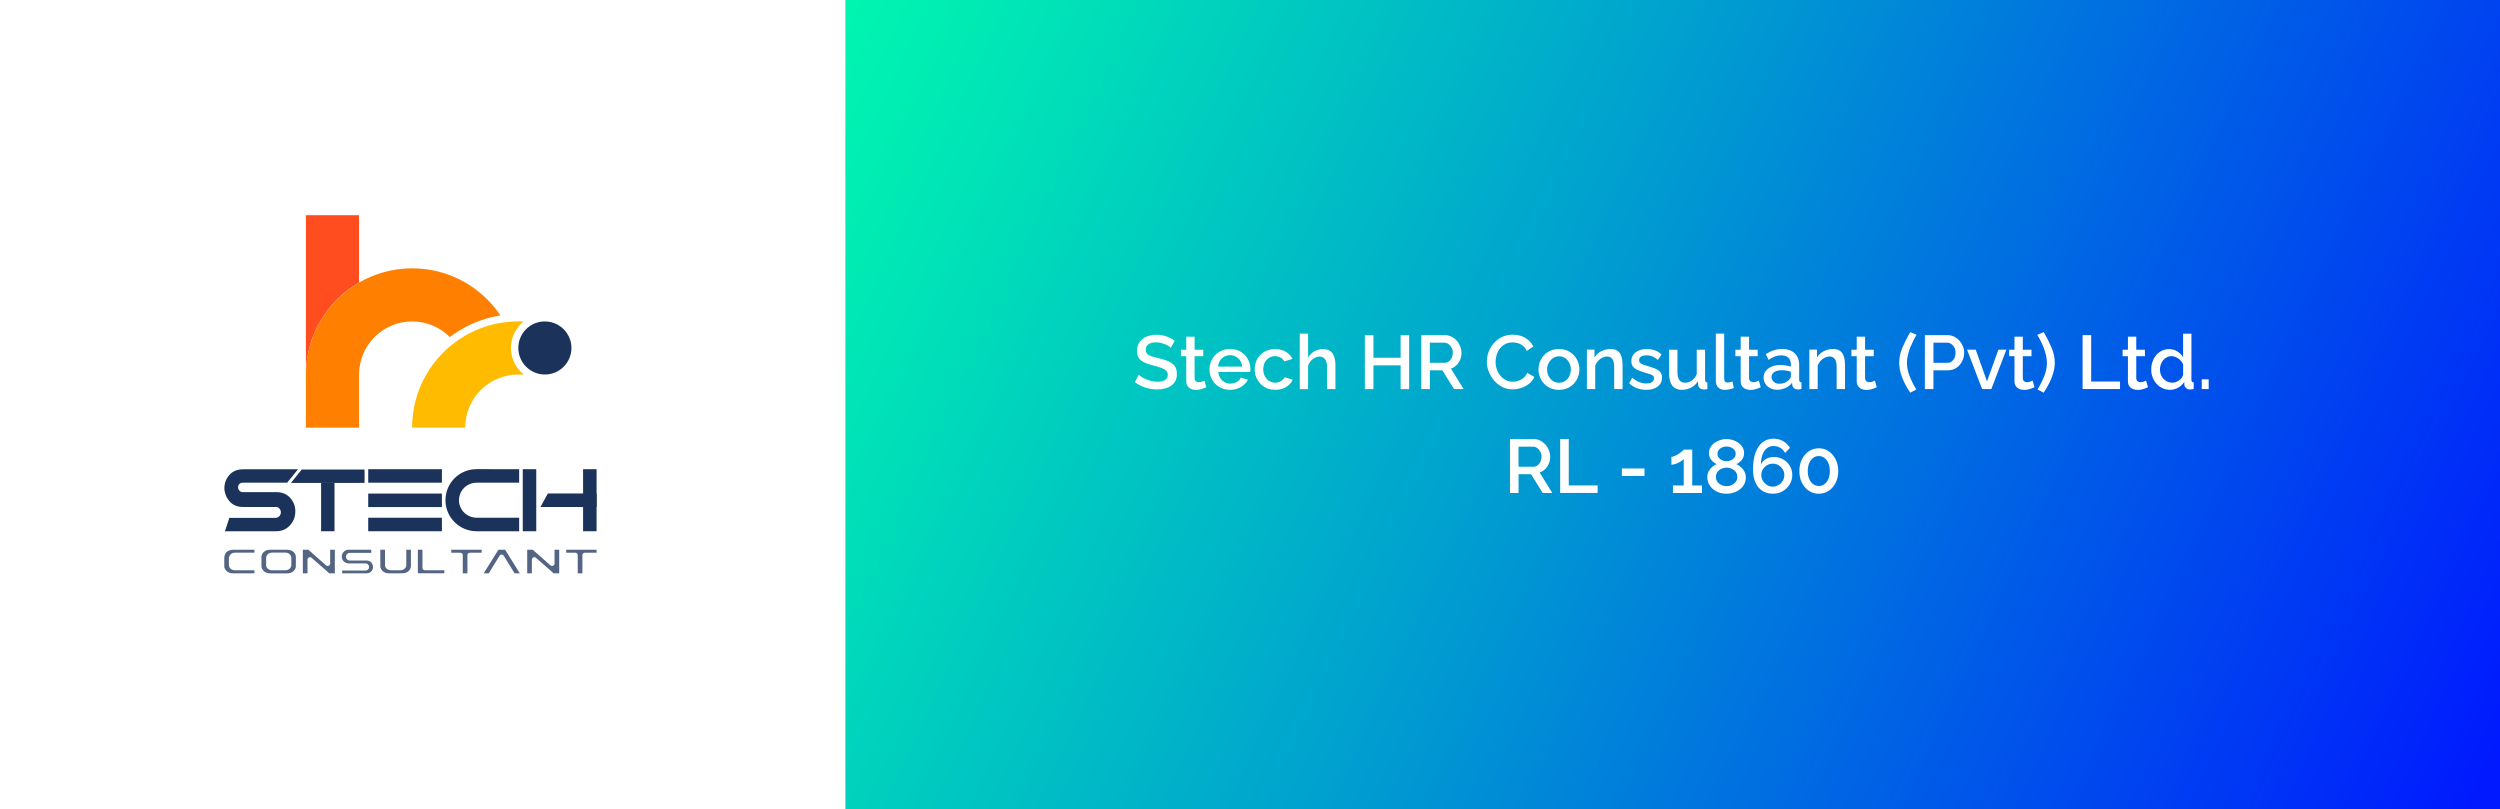
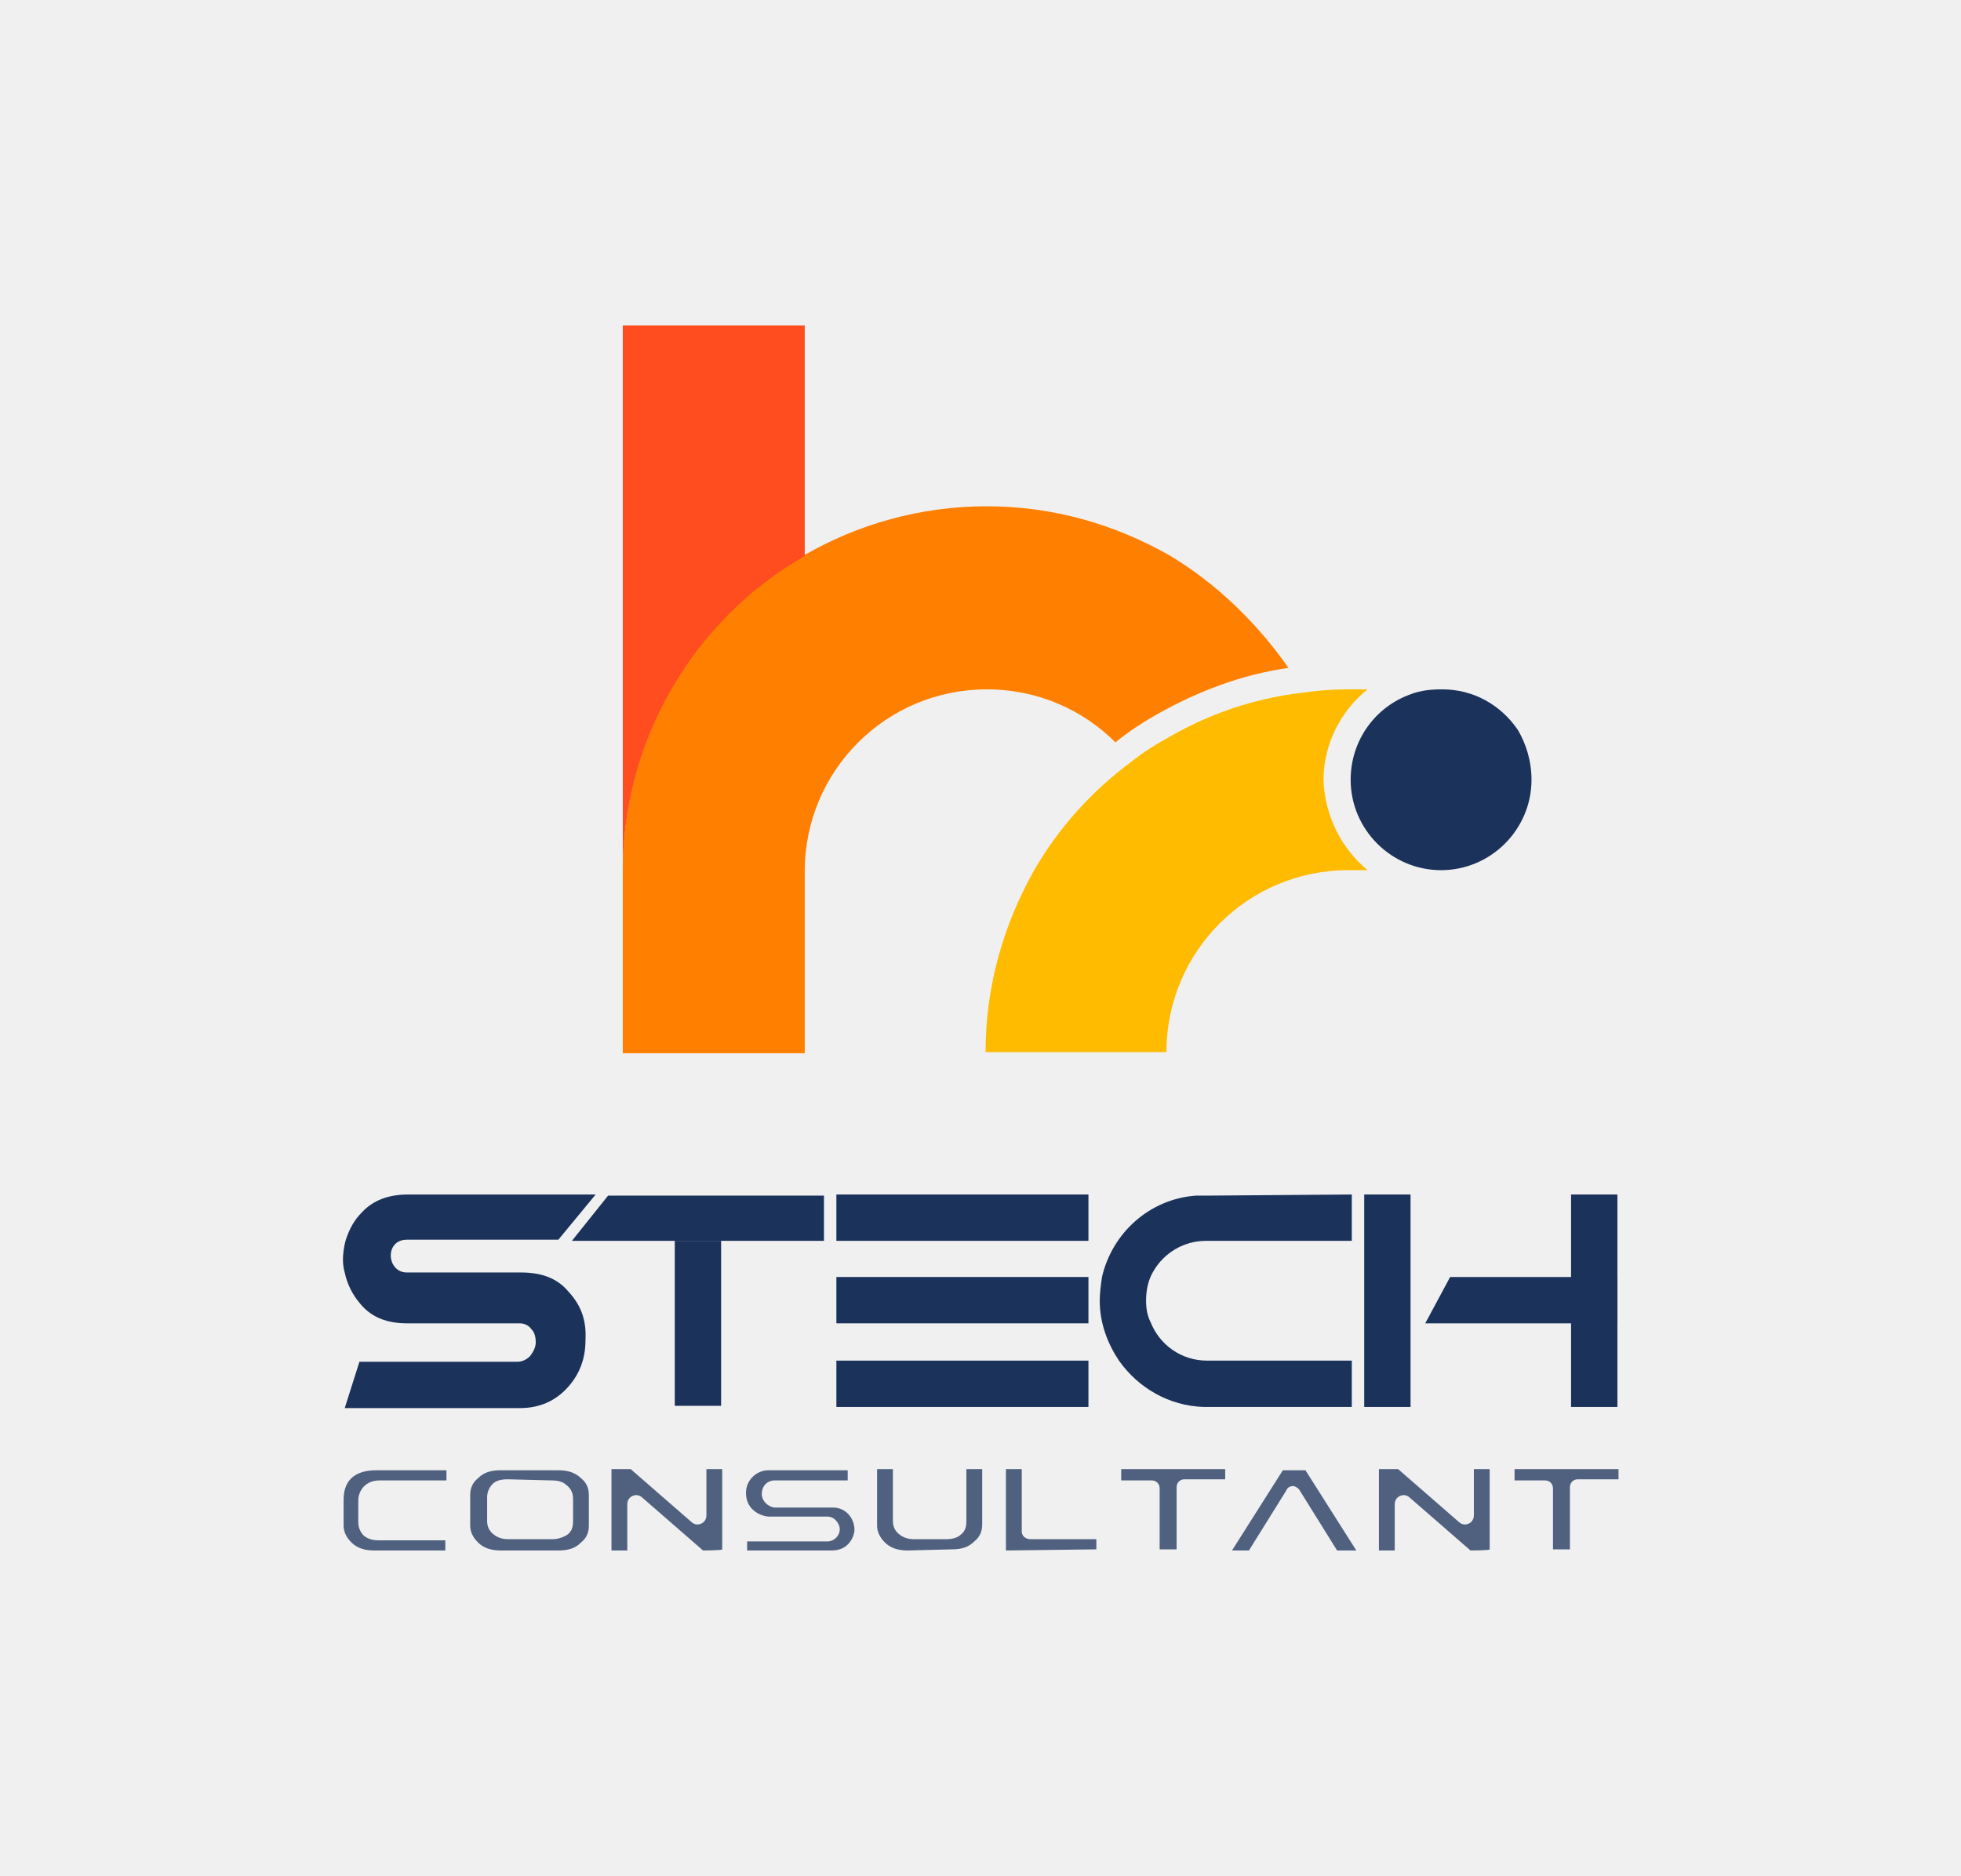
- <svg xmlns="http://www.w3.org/2000/svg" version="1.1" id="Layer_1" x="0px" y="0px" viewBox="0 0 513 166" style="enable-background:new 0 0 513 166;" xml:space="preserve">
+ <svg xmlns="http://www.w3.org/2000/svg" version="1.1" id="Layer_1" x="0px" y="0px" viewBox="0 0 173.5 166" style="enable-background:new 0 0 173.5 166;" xml:space="preserve">
  <style type="text/css">
- 	.st0{fill:#FFFFFF;}
- 	.st1{fill:url(#SVGID_1_);}
- 	.st2{fill:#FF8000;}
- 	.st3{fill:#FF4D1F;}
- 	.st4{fill:#1B325B;}
- 	.st5{fill:#FFBB00;}
- 	.st6{opacity:0.75;}
+ 	.st0{fill:#FF8000;}
+ 	.st1{fill:#FF4D1F;}
+ 	.st2{fill:#1B325B;}
+ 	.st3{fill:#FFBB00;}
+ 	.st4{opacity:0.75;}
</style>
  <g>
-     <rect x="-0.13" y="-0.45" class="st0" width="173.61" height="166.89" />
-     <linearGradient id="SVGID_1_" gradientUnits="userSpaceOnUse" x1="155.579" y1="172.887" x2="510.37" y2="6.786" gradientTransform="matrix(1 0 0 -1 0 168)">
-       <stop offset="0" style="stop-color:#00FFAD" />
-       <stop offset="0.147" style="stop-color:#00E3B7" />
-       <stop offset="0.463" style="stop-color:#009DD0" />
-       <stop offset="0.922" style="stop-color:#002DF8" />
-       <stop offset="1" style="stop-color:#0019FF" />
-     </linearGradient>
-     <rect x="173.48" y="-0.45" class="st1" width="339.65" height="166.89" />
    <g>
-       <g>
-         <path class="st2" d="M102.68,64.73c-2.82,0.44-5.5,1.4-7.97,2.83c-0.8,0.46-1.58,0.98-2.33,1.54c-0.03,0.02-0.06,0.04-0.08,0.07     c-1.97-1.99-4.71-3.21-7.72-3.21c-6.02,0-10.9,4.88-10.9,10.9v10.9h-10.9v-10.9c0-3.97,1.06-7.69,2.92-10.9     c1.91-3.31,4.67-6.07,7.98-7.98c3.21-1.85,6.93-2.92,10.9-2.92s7.69,1.06,10.9,2.92C98.36,59.65,100.83,61.96,102.68,64.73z" />
-         <path class="st3" d="M73.67,44.16v13.81c-3.31,1.91-6.07,4.67-7.98,7.98c-1.85,3.21-2.92,6.93-2.92,10.9V44.16H73.67z" />
-         <path class="st4" d="M117.26,71.4c0,3.01-2.44,5.45-5.45,5.45s-5.45-2.44-5.45-5.45c0-2.38,1.52-4.4,3.65-5.14     c0.56-0.2,1.17-0.3,1.8-0.3c1.88,0,3.55,0.96,4.52,2.41C116.92,69.23,117.26,70.28,117.26,71.4z" />
-         <path class="st5" d="M107.48,76.85h-1.12c-6.02,0-10.9,4.88-10.9,10.9h-10.9c0-3.97,1.06-7.69,2.92-10.9     c1.48-2.55,3.45-4.78,5.8-6.54c0.69-0.52,1.42-1,2.18-1.44c2.44-1.41,5.17-2.36,8.08-2.74c0.92-0.12,1.86-0.18,2.81-0.18h1.12     c-1.63,1.29-2.63,3.29-2.63,5.45C104.85,73.6,105.88,75.58,107.48,76.85z" />
-       </g>
-       <g>
-         <g>
-           <path class="st4" d="M59.53,102.15c-0.7-0.78-1.64-1.16-2.82-1.16h-6.45c-0.01,0-0.03,0-0.05,0h-0.37      c-1.23,0-1.39-1.95,0.01-1.95h9.08l2.22-2.74H49.89c-1.16,0-2.08,0.36-2.76,1.1c-0.46,0.49-0.77,1.03-0.93,1.64      c0,0-0.33,1.09-0.05,1.95c0.14,0.7,0.46,1.34,0.96,1.89c0.7,0.78,1.62,1.16,2.75,1.15h6.77c0.29,0,0.52,0.11,0.71,0.33      c0.19,0.21,0.29,0.47,0.29,0.78c0,0.3-0.11,0.56-0.31,0.78c-0.21,0.22-0.46,0.34-0.76,0.34h-9.5l-0.9,2.75h10.51      c1.15,0,2.09-0.4,2.83-1.21c0.73-0.8,1.1-1.75,1.1-2.86C60.61,103.86,60.25,102.95,59.53,102.15z" />
-           <path class="st4" d="M106.53,96.28v2.77h-8.75c-1.33,0-2.48,0.72-3.11,1.78c-0.31,0.54-0.49,1.16-0.49,1.83      c0,0.46,0.09,0.9,0.25,1.3l0,0c0.53,1.34,1.86,2.28,3.39,2.28h8.71v2.77h-8.75c-0.05,0-0.1,0-0.15,0l0,0      c-2.11-0.05-3.96-1.13-5.09-2.75c-0.71-1.03-1.13-2.27-1.13-3.62l0,0c0-0.49,0.06-0.97,0.16-1.43l0,0      c0.61-2.65,2.87-4.67,5.64-4.91l0,0c0.19-0.02,0.37-0.03,0.56-0.03L106.53,96.28L106.53,96.28z" />
-           <g>
-             <rect x="75.56" y="96.28" class="st4" width="15.12" height="2.77" />
-             <rect x="75.56" y="101.28" class="st4" width="15.12" height="2.77" />
-             <rect x="75.56" y="106.24" class="st4" width="15.12" height="2.77" />
-           </g>
-           <g>
-             <polygon class="st4" points="74.81,96.35 74.81,99.09 73.76,99.09 73.76,99.1 68.62,99.1 65.42,99.1 65.42,99.1 60.81,99.1        59.7,99.1 61.9,96.35 65.54,96.35      " />
-             <rect x="65.89" y="99.1" class="st4" width="2.75" height="9.91" />
-           </g>
-           <g>
-             <g>
-               <rect x="107.27" y="96.28" class="st4" width="2.77" height="12.73" />
-               <rect x="119.65" y="96.28" class="st4" width="2.77" height="12.73" />
-             </g>
-             <polygon class="st4" points="122.42,101.26 122.42,104.03 110.9,104.03 112.42,101.26      " />
-           </g>
-         </g>
-         <g class="st6">
-           <path class="st4" d="M67.57,117.65l-3.63-3.19c-0.09-0.08-0.21-0.13-0.33-0.13c-0.28,0-0.51,0.23-0.51,0.51v2.81h-0.96v-4.84      h1.14l3.63,3.2c0.09,0.08,0.21,0.13,0.33,0.13c0.28,0,0.51-0.23,0.51-0.51v-2.82h0.96v4.84H67.57z" />
-           <path class="st4" d="M113.61,117.65l-3.63-3.19c-0.09-0.08-0.21-0.13-0.33-0.13c-0.28,0-0.51,0.23-0.51,0.51v2.81h-0.96v-4.84      h1.14l3.63,3.2c0.09,0.08,0.21,0.13,0.33,0.13c0.28,0,0.51-0.23,0.51-0.51v-2.82h0.96v4.84H113.61z" />
-           <path class="st4" d="M55.46,117.65c-0.56,0-0.99-0.15-1.33-0.47c-0.32-0.31-0.48-0.65-0.48-1.04v-1.82      c0-0.41,0.16-0.75,0.47-1.05c0.33-0.31,0.76-0.46,1.33-0.46h3.46c0.57,0,1.01,0.15,1.33,0.46c0.32,0.3,0.47,0.64,0.47,1.04v1.85      c0,0.39-0.16,0.73-0.48,1.03c-0.33,0.31-0.76,0.47-1.33,0.47h-3.44V117.65z M55.86,113.4c-0.35,0-0.65,0.1-0.88,0.3      c-0.23,0.2-0.36,0.49-0.37,0.81v1.41c0,0.33,0.13,0.61,0.38,0.81c0.24,0.19,0.53,0.29,0.87,0.29h2.67c0.36,0,0.66-0.11,0.88-0.3      c0.24-0.19,0.37-0.48,0.37-0.82v-1.39c-0.01-0.35-0.14-0.63-0.38-0.83c-0.22-0.19-0.52-0.29-0.88-0.29h-2.66V113.4z" />
-           <path class="st4" d="M94.96,117.65v-3.73c0-0.28-0.23-0.5-0.5-0.5H92.6v-0.61h6.23v0.61h-2.41c-0.28,0-0.5,0.23-0.5,0.5v3.73      H94.96z" />
-           <path class="st4" d="M118.55,117.65v-3.73c0-0.28-0.23-0.5-0.5-0.5h-1.86v-0.61h6.23v0.61h-2.41c-0.28,0-0.5,0.23-0.5,0.5v3.73      H118.55z" />
-           <path class="st4" d="M79.85,117.65c-0.56,0-0.99-0.15-1.33-0.47c-0.32-0.31-0.48-0.65-0.48-1.04v-3.33H79v3.11      c0,0.33,0.13,0.61,0.38,0.81c0.24,0.19,0.53,0.29,0.87,0.29h1.87c0.35,0,0.65-0.1,0.88-0.3c0.24-0.19,0.37-0.48,0.37-0.81v-3.11      h0.95v3.33c0,0.4-0.16,0.74-0.48,1.05c-0.33,0.31-0.76,0.46-1.33,0.46L79.85,117.65L79.85,117.65z" />
-           <path class="st4" d="M70.2,117.65l0.01-0.57h4.8c0.41,0,0.73-0.33,0.73-0.75c0-0.3-0.24-0.72-0.77-0.72h-3.48      c-0.27,0-1.36-0.25-1.36-1.42c0-0.72,0.63-1.38,1.33-1.38h4.72v0.64h-4.42c-0.37,0-0.77,0.3-0.77,0.78      c0,0.43,0.31,0.77,0.74,0.79h3.53c0.72,0,1.29,0.61,1.29,1.39c0,0.25-0.24,1.24-1.33,1.24L70.2,117.65L70.2,117.65z" />
-           <path class="st4" d="M85.74,117.65v-4.84h0.95v3.71c0,0.28,0.23,0.5,0.51,0.5h3.98v0.62h-5.44V117.65z" />
-           <path class="st4" d="M47.83,117.65c-0.56,0-0.99-0.15-1.33-0.47c-0.32-0.31-0.48-0.65-0.48-1.04v-1.57      c0-0.81,0.34-1.77,1.98-1.77h0.73v0.02l0.32-0.01l0.09-0.01h3.07v0.61h-3.97c-1.03,0.01-1.26,0.84-1.27,1.15v1.34      c0,0.33,0.13,0.62,0.37,0.82c0.24,0.19,0.53,0.29,0.87,0.3h4v0.62L47.83,117.65L47.83,117.65z" />
-           <path class="st4" d="M105.59,117.65l-2.22-3.61c-0.09-0.15-0.25-0.24-0.43-0.24s-0.34,0.09-0.43,0.24l-2.22,3.61h-1.04      l3.02-4.84h1.38l3.02,4.84H105.59z" />
-         </g>
-       </g>
+       <path class="st0" d="M114,59.1c-4.2,0.6-8.1,2.1-11.8,4.2c-1.2,0.7-2.3,1.4-3.4,2.3c0,0-0.1,0.1-0.1,0.1    c-2.9-2.9-6.9-4.7-11.4-4.7c-8.9,0-16.1,7.2-16.1,16.1v16.1H55.1V77c0-5.9,1.6-11.3,4.3-16.1c2.8-4.9,6.9-9,11.8-11.8    c4.7-2.7,10.2-4.3,16.1-4.3s11.3,1.6,16.1,4.3C107.6,51.6,111.2,55.1,114,59.1z" />
+       <path class="st1" d="M71.2,28.8v20.4c-4.9,2.8-9,6.9-11.8,11.8c-2.7,4.7-4.3,10.2-4.3,16.1V28.8H71.2z" />
+       <path class="st2" d="M135.5,69c0,4.4-3.6,8-8,8c-4.4,0-8-3.6-8-8c0-3.5,2.2-6.5,5.4-7.6c0.8-0.3,1.7-0.4,2.7-0.4    c2.8,0,5.2,1.4,6.7,3.6C135,65.8,135.5,67.3,135.5,69z" />
+       <path class="st3" d="M121,77h-1.7c-8.9,0-16.1,7.2-16.1,16.1H87.2c0-5.9,1.6-11.3,4.3-16.1c2.2-3.8,5.1-7,8.6-9.6    c1-0.8,2.1-1.5,3.2-2.1c3.6-2.1,7.6-3.5,11.9-4c1.4-0.2,2.7-0.3,4.1-0.3h1.7c-2.4,1.9-3.9,4.9-3.9,8C117.2,72.2,118.7,75.1,121,77    z" />
    </g>
    <g>
      <g>
+         <path class="st2" d="M50.3,114.3c-1-1.2-2.4-1.7-4.2-1.7h-9.5c0,0,0,0-0.1,0H36c-1.8,0-2-2.9,0-2.9h13.4l3.3-4H36.1     c-1.7,0-3.1,0.5-4.1,1.6c-0.7,0.7-1.1,1.5-1.4,2.4c0,0-0.5,1.6-0.1,2.9c0.2,1,0.7,2,1.4,2.8c1,1.2,2.4,1.7,4.1,1.7h10     c0.4,0,0.8,0.2,1,0.5c0.3,0.3,0.4,0.7,0.4,1.2c0,0.4-0.2,0.8-0.5,1.2c-0.3,0.3-0.7,0.5-1.1,0.5h-14l-1.3,4.1h15.5     c1.7,0,3.1-0.6,4.2-1.8c1.1-1.2,1.6-2.6,1.6-4.2C51.9,116.8,51.4,115.5,50.3,114.3z" />
+         <path class="st2" d="M119.6,105.7v4.1h-12.9c-2,0-3.7,1.1-4.6,2.6c-0.5,0.8-0.7,1.7-0.7,2.7c0,0.7,0.1,1.3,0.4,1.9l0,0     c0.8,2,2.7,3.4,5,3.4h12.8v4.1h-12.9c-0.1,0-0.1,0-0.2,0l0,0c-3.1-0.1-5.8-1.7-7.5-4.1c-1-1.5-1.7-3.3-1.7-5.3l0,0     c0-0.7,0.1-1.4,0.2-2.1l0,0c0.9-3.9,4.2-6.9,8.3-7.2l0,0c0.3,0,0.5,0,0.8,0L119.6,105.7L119.6,105.7z" />
        <g>
-           <path class="st0" d="M240.24,71.38c-0.09-0.11-0.24-0.24-0.44-0.37s-0.44-0.25-0.7-0.36s-0.56-0.2-0.87-0.28      c-0.32-0.08-0.64-0.12-0.97-0.12c-0.73,0-1.27,0.13-1.62,0.4s-0.53,0.64-0.53,1.12c0,0.35,0.1,0.63,0.3,0.84s0.5,0.38,0.91,0.5      c0.41,0.13,0.92,0.27,1.52,0.41c0.76,0.18,1.41,0.39,1.96,0.64c0.54,0.25,0.97,0.57,1.26,0.98c0.3,0.4,0.44,0.94,0.44,1.61      c0,0.55-0.11,1.02-0.32,1.43s-0.51,0.73-0.88,0.98s-0.8,0.44-1.29,0.57s-1.01,0.19-1.57,0.19c-0.55,0-1.1-0.06-1.64-0.18      s-1.06-0.29-1.56-0.51c-0.49-0.22-0.95-0.5-1.38-0.82l0.81-1.5c0.12,0.14,0.32,0.28,0.58,0.44s0.56,0.31,0.9,0.46      s0.71,0.27,1.11,0.37s0.81,0.15,1.22,0.15c0.7,0,1.23-0.12,1.6-0.36s0.55-0.59,0.55-1.06c0-0.36-0.12-0.65-0.37-0.88      c-0.24-0.22-0.59-0.41-1.04-0.57s-1-0.31-1.63-0.47c-0.73-0.19-1.33-0.4-1.82-0.64c-0.49-0.24-0.85-0.54-1.09-0.9      c-0.24-0.36-0.36-0.83-0.36-1.41c0-0.72,0.17-1.34,0.52-1.84c0.35-0.5,0.83-0.88,1.44-1.13c0.61-0.25,1.29-0.38,2.04-0.38      c0.5,0,0.97,0.05,1.43,0.16c0.45,0.11,0.87,0.26,1.26,0.44c0.39,0.19,0.74,0.4,1.04,0.64L240.24,71.38z" />
-           <path class="st0" d="M247.53,79.46c-0.13,0.06-0.32,0.14-0.54,0.23c-0.23,0.09-0.48,0.16-0.75,0.23      c-0.27,0.06-0.55,0.09-0.84,0.09c-0.35,0-0.68-0.06-0.98-0.19c-0.3-0.13-0.54-0.33-0.73-0.6s-0.27-0.62-0.27-1.04v-5.09h-1.09      v-1.33h1.09v-2.68h1.71v2.68h1.78v1.33h-1.78v4.52c0.02,0.28,0.11,0.49,0.27,0.62s0.36,0.2,0.6,0.2s0.47-0.04,0.69-0.13      s0.38-0.15,0.46-0.2L247.53,79.46z" />
-           <path class="st0" d="M252.41,79.99c-0.64,0-1.22-0.11-1.73-0.33s-0.95-0.53-1.32-0.91s-0.66-0.83-0.87-1.33      c-0.2-0.5-0.3-1.03-0.3-1.59c0-0.77,0.18-1.47,0.53-2.11s0.85-1.15,1.49-1.53c0.64-0.38,1.37-0.57,2.21-0.57      c0.86,0,1.6,0.19,2.22,0.58s1.1,0.89,1.44,1.52s0.51,1.3,0.51,2.02c0,0.12-0.01,0.24-0.02,0.35c-0.01,0.11-0.02,0.19-0.03,0.25      h-6.55c0.05,0.48,0.19,0.9,0.42,1.25s0.52,0.63,0.89,0.83c0.36,0.2,0.75,0.3,1.15,0.3c0.47,0,0.91-0.11,1.32-0.34      s0.69-0.53,0.83-0.9l1.46,0.42c-0.18,0.39-0.45,0.75-0.81,1.07s-0.79,0.57-1.27,0.75C253.51,79.9,252.98,79.99,252.41,79.99z       M249.96,75.22h4.92c-0.04-0.47-0.17-0.88-0.4-1.22c-0.22-0.35-0.52-0.62-0.88-0.82c-0.36-0.2-0.76-0.3-1.18-0.3      c-0.44,0-0.83,0.1-1.19,0.3c-0.36,0.2-0.65,0.47-0.88,0.82C250.12,74.35,249.99,74.76,249.96,75.22z" />
-           <path class="st0" d="M261.68,79.99c-0.63,0-1.21-0.11-1.72-0.33c-0.51-0.22-0.96-0.53-1.33-0.93s-0.66-0.85-0.87-1.35      c-0.2-0.5-0.3-1.03-0.3-1.59c0-0.76,0.17-1.46,0.51-2.09s0.83-1.14,1.47-1.51c0.64-0.38,1.38-0.56,2.24-0.56      c0.83,0,1.56,0.18,2.17,0.55s1.08,0.86,1.38,1.47l-1.68,0.51c-0.19-0.33-0.45-0.59-0.78-0.79c-0.33-0.19-0.71-0.29-1.12-0.29      c-0.46,0-0.87,0.12-1.24,0.35s-0.66,0.55-0.87,0.95c-0.21,0.41-0.32,0.87-0.32,1.41c0,0.52,0.11,0.99,0.33,1.4      c0.22,0.41,0.51,0.74,0.89,0.98c0.37,0.24,0.78,0.36,1.23,0.36c0.28,0,0.55-0.05,0.81-0.15s0.49-0.24,0.69-0.41      c0.2-0.18,0.34-0.36,0.43-0.56l1.67,0.51c-0.18,0.39-0.44,0.75-0.78,1.06s-0.75,0.56-1.23,0.74      C262.78,79.9,262.25,79.99,261.68,79.99z" />
-           <path class="st0" d="M274.01,79.84h-1.7v-4.51c0-0.73-0.14-1.27-0.41-1.63c-0.28-0.36-0.66-0.54-1.15-0.54      c-0.31,0-0.63,0.08-0.94,0.25c-0.32,0.16-0.6,0.39-0.84,0.67s-0.43,0.61-0.55,0.97v4.8h-1.71V68.46h1.71v4.91      c0.31-0.55,0.74-0.97,1.28-1.28s1.12-0.46,1.75-0.46c0.52,0,0.94,0.09,1.27,0.26c0.33,0.18,0.59,0.42,0.78,0.72      s0.33,0.65,0.41,1.04c0.08,0.39,0.12,0.81,0.12,1.27v4.91H274.01z" />
-           <path class="st0" d="M289.16,68.78v11.07h-1.75v-4.88h-5.58v4.88h-1.76V68.78h1.76v4.63h5.58v-4.63H289.16z" />
-           <path class="st0" d="M291.65,79.84V68.77h4.82c0.5,0,0.96,0.1,1.37,0.31c0.42,0.21,0.78,0.48,1.08,0.83      c0.31,0.34,0.54,0.73,0.72,1.16c0.17,0.43,0.26,0.87,0.26,1.3c0,0.5-0.09,0.97-0.26,1.41c-0.18,0.44-0.43,0.82-0.76,1.15      s-0.71,0.56-1.15,0.7l2.6,4.21h-1.96l-2.4-3.85h-2.56v3.85H291.65z M293.41,74.45h3.04c0.32,0,0.61-0.1,0.86-0.29      s0.45-0.44,0.59-0.76s0.22-0.66,0.22-1.03c0-0.38-0.09-0.73-0.26-1.04s-0.39-0.56-0.65-0.74s-0.55-0.27-0.86-0.27h-2.95v4.13      H293.41z" />
-           <path class="st0" d="M305.1,74.21c0-0.68,0.12-1.34,0.36-1.99c0.24-0.65,0.59-1.24,1.05-1.78c0.46-0.54,1.02-0.96,1.68-1.28      s1.41-0.48,2.25-0.48c1.01,0,1.87,0.23,2.6,0.68c0.72,0.45,1.26,1.03,1.61,1.74l-1.37,0.92c-0.2-0.45-0.46-0.8-0.77-1.06      c-0.32-0.26-0.66-0.44-1.04-0.54c-0.37-0.1-0.74-0.16-1.09-0.16c-0.57,0-1.08,0.12-1.51,0.35c-0.44,0.23-0.8,0.54-1.1,0.93      c-0.3,0.38-0.52,0.82-0.66,1.29c-0.15,0.48-0.22,0.96-0.22,1.43c0,0.54,0.09,1.05,0.26,1.54s0.42,0.92,0.73,1.3      c0.32,0.38,0.69,0.68,1.12,0.9c0.43,0.22,0.91,0.33,1.43,0.33c0.36,0,0.74-0.06,1.12-0.19c0.38-0.12,0.74-0.32,1.07-0.59      s0.58-0.61,0.77-1.03l1.45,0.81c-0.22,0.55-0.57,1.02-1.05,1.4c-0.48,0.38-1.03,0.67-1.63,0.87s-1.2,0.3-1.79,0.3      c-0.76,0-1.46-0.16-2.1-0.49s-1.2-0.76-1.67-1.31c-0.47-0.54-0.84-1.16-1.1-1.84C305.23,75.59,305.1,74.9,305.1,74.21z" />
-           <path class="st0" d="M319.9,79.99c-0.64,0-1.22-0.11-1.73-0.33c-0.51-0.22-0.95-0.53-1.32-0.92c-0.37-0.39-0.65-0.84-0.85-1.34      s-0.3-1.03-0.3-1.58c0-0.58,0.1-1.11,0.3-1.61s0.48-0.94,0.85-1.34c0.37-0.39,0.81-0.7,1.32-0.92s1.09-0.33,1.72-0.33      c0.64,0,1.22,0.11,1.72,0.33c0.5,0.22,0.94,0.53,1.32,0.92c0.37,0.39,0.66,0.84,0.86,1.34s0.3,1.04,0.3,1.61      c0,0.56-0.1,1.08-0.3,1.58s-0.48,0.94-0.85,1.34c-0.37,0.39-0.81,0.7-1.33,0.92C321.11,79.89,320.54,79.99,319.9,79.99z       M317.47,75.82c0,0.52,0.11,0.99,0.33,1.4c0.22,0.41,0.51,0.73,0.87,0.97s0.77,0.35,1.22,0.35c0.47,0,0.88-0.12,1.25-0.35      c0.36-0.24,0.66-0.56,0.87-0.98c0.22-0.42,0.33-0.88,0.33-1.38c0-0.51-0.11-0.98-0.33-1.39c-0.22-0.42-0.51-0.74-0.88-0.98      s-0.78-0.35-1.22-0.35c-0.46,0-0.87,0.12-1.23,0.37c-0.36,0.25-0.65,0.57-0.87,0.98C317.58,74.85,317.47,75.3,317.47,75.82z" />
-           <path class="st0" d="M332.93,79.84h-1.7v-4.51c0-0.76-0.12-1.31-0.37-1.66c-0.25-0.34-0.61-0.52-1.09-0.52      c-0.33,0-0.66,0.08-0.99,0.25s-0.62,0.39-0.87,0.67c-0.25,0.28-0.44,0.6-0.57,0.96v4.8h-1.71v-8.09h1.56v1.62      c0.21-0.36,0.48-0.67,0.81-0.93s0.71-0.46,1.14-0.6c0.43-0.14,0.88-0.22,1.36-0.22c0.49,0,0.89,0.09,1.22,0.26      c0.32,0.18,0.57,0.42,0.75,0.72s0.3,0.65,0.37,1.05c0.07,0.4,0.11,0.82,0.11,1.26v4.94H332.93z" />
-           <path class="st0" d="M337.83,79.99c-0.69,0-1.34-0.11-1.95-0.34c-0.61-0.23-1.14-0.57-1.57-1.01l0.62-1.14      c0.48,0.41,0.95,0.7,1.43,0.9c0.47,0.19,0.94,0.29,1.41,0.29c0.49,0,0.88-0.09,1.18-0.27s0.44-0.44,0.44-0.79      c0-0.26-0.08-0.45-0.24-0.57s-0.39-0.23-0.69-0.32s-0.65-0.2-1.05-0.31c-0.57-0.17-1.06-0.36-1.46-0.55s-0.7-0.42-0.9-0.7      c-0.2-0.28-0.3-0.63-0.3-1.07c0-0.51,0.13-0.96,0.41-1.33c0.27-0.37,0.65-0.66,1.13-0.86s1.04-0.3,1.67-0.3      c0.59,0,1.14,0.09,1.64,0.27s0.95,0.46,1.33,0.85l-0.73,1.12c-0.35-0.32-0.72-0.56-1.11-0.72c-0.38-0.16-0.79-0.23-1.23-0.23      c-0.24,0-0.48,0.03-0.71,0.08c-0.23,0.06-0.43,0.16-0.58,0.31c-0.16,0.15-0.23,0.36-0.23,0.62c0,0.23,0.06,0.4,0.19,0.53      s0.32,0.24,0.57,0.33s0.56,0.2,0.92,0.31c0.63,0.18,1.17,0.36,1.62,0.54c0.45,0.19,0.79,0.42,1.04,0.7      c0.24,0.28,0.37,0.67,0.37,1.16c0,0.77-0.29,1.38-0.88,1.82C339.59,79.78,338.8,79.99,337.83,79.99z" />
-           <path class="st0" d="M342.5,76.71v-4.95h1.71v4.6c0,0.72,0.13,1.26,0.4,1.63s0.65,0.55,1.16,0.55c0.32,0,0.64-0.07,0.94-0.2      c0.31-0.13,0.59-0.33,0.84-0.59s0.46-0.58,0.62-0.95v-5.04h1.71v6.16c0,0.19,0.04,0.32,0.11,0.41c0.07,0.09,0.19,0.14,0.36,0.15      v1.37c-0.18,0.03-0.33,0.05-0.44,0.05c-0.12,0-0.22,0.01-0.3,0.02c-0.32-0.01-0.59-0.1-0.79-0.26s-0.33-0.38-0.36-0.65      l-0.03-0.79c-0.35,0.57-0.82,1.01-1.41,1.31c-0.59,0.31-1.23,0.46-1.92,0.46c-0.85,0-1.5-0.28-1.93-0.83      S342.5,77.78,342.5,76.71z" />
-           <path class="st0" d="M352.09,68.46h1.71v9.07c0,0.41,0.06,0.67,0.19,0.79c0.12,0.12,0.28,0.18,0.47,0.18      c0.2,0,0.39-0.03,0.58-0.08c0.19-0.05,0.35-0.1,0.48-0.14l0.25,1.34c-0.25,0.1-0.55,0.19-0.89,0.27      c-0.34,0.07-0.65,0.11-0.92,0.11c-0.59,0-1.05-0.16-1.38-0.49c-0.33-0.33-0.49-0.78-0.49-1.37L352.09,68.46L352.09,68.46z" />
-           <path class="st0" d="M361.3,79.46c-0.13,0.06-0.32,0.14-0.54,0.23c-0.23,0.09-0.48,0.16-0.75,0.23      c-0.27,0.06-0.55,0.09-0.84,0.09c-0.35,0-0.68-0.06-0.98-0.19c-0.3-0.13-0.54-0.33-0.73-0.6s-0.27-0.62-0.27-1.04v-5.09h-1.09      v-1.33h1.09v-2.68h1.71v2.68h1.78v1.33h-1.78v4.52c0.02,0.28,0.11,0.49,0.27,0.62s0.36,0.2,0.6,0.2s0.47-0.04,0.69-0.13      s0.38-0.15,0.46-0.2L361.3,79.46z" />
-           <path class="st0" d="M361.89,77.47c0-0.51,0.15-0.96,0.44-1.35c0.3-0.39,0.71-0.68,1.23-0.9c0.53-0.21,1.12-0.32,1.8-0.32      c0.36,0,0.73,0.03,1.11,0.09c0.37,0.06,0.71,0.14,1.01,0.24v-0.51c0-0.56-0.17-1-0.51-1.32s-0.84-0.48-1.48-0.48      c-0.46,0-0.89,0.08-1.29,0.23c-0.41,0.16-0.84,0.39-1.29,0.7l-0.56-1.17c0.52-0.35,1.05-0.62,1.6-0.8s1.13-0.27,1.73-0.27      c1.09,0,1.95,0.29,2.57,0.86s0.94,1.38,0.94,2.43v3c0,0.2,0.04,0.33,0.11,0.42c0.07,0.08,0.19,0.13,0.36,0.14v1.37      c-0.16,0.03-0.29,0.05-0.41,0.06s-0.22,0.02-0.3,0.03c-0.37-0.01-0.65-0.1-0.84-0.28c-0.19-0.18-0.3-0.38-0.33-0.62l-0.05-0.47      c-0.34,0.46-0.79,0.81-1.35,1.06s-1.11,0.37-1.68,0.37c-0.54,0-1.02-0.11-1.45-0.33c-0.43-0.22-0.76-0.52-1-0.9      S361.89,77.96,361.89,77.47z M367.08,77.98c0.11-0.14,0.21-0.28,0.29-0.41c0.08-0.13,0.12-0.26,0.12-0.37v-0.9      c-0.29-0.11-0.6-0.2-0.92-0.25c-0.32-0.06-0.63-0.08-0.94-0.08c-0.63,0-1.15,0.12-1.54,0.37s-0.58,0.58-0.58,1.01      c0,0.23,0.06,0.46,0.19,0.67c0.13,0.21,0.32,0.38,0.56,0.52s0.54,0.21,0.9,0.21c0.38,0,0.75-0.07,1.09-0.22      C366.6,78.36,366.87,78.18,367.08,77.98z" />
-           <path class="st0" d="M378.58,79.84h-1.7v-4.51c0-0.76-0.12-1.31-0.37-1.66c-0.25-0.34-0.61-0.52-1.09-0.52      c-0.33,0-0.66,0.08-0.99,0.25s-0.62,0.39-0.87,0.67c-0.25,0.28-0.44,0.6-0.57,0.96v4.8h-1.71v-8.09h1.56v1.62      c0.21-0.36,0.48-0.67,0.81-0.93s0.71-0.46,1.14-0.6c0.43-0.14,0.88-0.22,1.36-0.22c0.49,0,0.89,0.09,1.22,0.26      c0.32,0.18,0.57,0.42,0.75,0.72s0.3,0.65,0.37,1.05c0.07,0.4,0.11,0.82,0.11,1.26v4.94H378.58z" />
-           <path class="st0" d="M385.11,79.46c-0.13,0.06-0.32,0.14-0.54,0.23c-0.23,0.09-0.48,0.16-0.75,0.23      c-0.27,0.06-0.55,0.09-0.84,0.09c-0.35,0-0.68-0.06-0.98-0.19c-0.3-0.13-0.54-0.33-0.73-0.6S381,78.6,381,78.18v-5.09h-1.09      v-1.33H381v-2.68h1.71v2.68h1.78v1.33h-1.78v4.52c0.02,0.28,0.11,0.49,0.27,0.62s0.36,0.2,0.6,0.2s0.47-0.04,0.69-0.13      s0.38-0.15,0.46-0.2L385.11,79.46z" />
-           <path class="st0" d="M389.72,74.43c0-1.05,0.22-2.09,0.66-3.12c0.44-1.03,0.97-2.09,1.6-3.16l1.31,0.56      c-0.19,0.28-0.39,0.64-0.62,1.08c-0.22,0.44-0.44,0.92-0.66,1.45c-0.21,0.53-0.38,1.07-0.51,1.63s-0.2,1.09-0.2,1.61      c0,0.84,0.18,1.72,0.53,2.64c0.35,0.92,0.82,1.86,1.4,2.81l-1.25,0.65c-0.45-0.65-0.84-1.33-1.18-2.01      c-0.34-0.69-0.61-1.38-0.8-2.07C389.82,75.8,389.72,75.11,389.72,74.43z" />
-           <path class="st0" d="M394.98,79.84V68.77h4.64c0.5,0,0.96,0.1,1.37,0.31c0.42,0.21,0.78,0.48,1.09,0.83s0.55,0.73,0.72,1.16      s0.25,0.87,0.25,1.3c0,0.61-0.14,1.2-0.41,1.75c-0.28,0.55-0.66,1-1.16,1.35s-1.09,0.52-1.76,0.52h-2.98v3.85L394.98,79.84      L394.98,79.84z M396.74,74.45h2.87c0.32,0,0.61-0.09,0.86-0.27s0.45-0.43,0.59-0.75c0.15-0.32,0.22-0.67,0.22-1.07      s-0.08-0.76-0.25-1.07s-0.38-0.54-0.65-0.72c-0.26-0.17-0.55-0.26-0.85-0.26h-2.79L396.74,74.45L396.74,74.45z" />
-           <path class="st0" d="M406.73,79.84l-3.09-8.09h1.78l2.31,6.51l2.34-6.51h1.64l-3.09,8.09H406.73z" />
-           <path class="st0" d="M417.48,79.46c-0.13,0.06-0.32,0.14-0.54,0.23c-0.23,0.09-0.48,0.16-0.75,0.23      c-0.27,0.06-0.55,0.09-0.84,0.09c-0.35,0-0.68-0.06-0.98-0.19c-0.3-0.13-0.54-0.33-0.73-0.6s-0.27-0.62-0.27-1.04v-5.09h-1.09      v-1.33h1.09v-2.68h1.71v2.68h1.78v1.33h-1.78v4.52c0.02,0.28,0.11,0.49,0.27,0.62s0.36,0.2,0.6,0.2s0.47-0.04,0.69-0.13      s0.38-0.15,0.46-0.2L417.48,79.46z" />
-           <path class="st0" d="M421.64,74.43c0,0.69-0.1,1.38-0.3,2.07c-0.2,0.7-0.47,1.39-0.81,2.07s-0.73,1.36-1.17,2.01l-1.26-0.65      c0.58-0.96,1.05-1.89,1.4-2.81s0.53-1.8,0.53-2.64c0-0.52-0.07-1.06-0.2-1.61s-0.3-1.1-0.51-1.63      c-0.21-0.53-0.43-1.01-0.66-1.45s-0.42-0.79-0.6-1.08l1.32-0.56c0.62,1.07,1.15,2.12,1.59,3.16      C421.42,72.34,421.64,73.39,421.64,74.43z" />
-           <path class="st0" d="M427.35,79.84V68.77h1.76v9.52h5.92v1.54h-7.68V79.84z" />
-           <path class="st0" d="M440.76,79.46c-0.13,0.06-0.32,0.14-0.54,0.23c-0.23,0.09-0.48,0.16-0.75,0.23      c-0.27,0.06-0.55,0.09-0.84,0.09c-0.35,0-0.68-0.06-0.98-0.19c-0.3-0.13-0.54-0.33-0.73-0.6s-0.27-0.62-0.27-1.04v-5.09h-1.09      v-1.33h1.09v-2.68h1.71v2.68h1.78v1.33h-1.78v4.52c0.02,0.28,0.11,0.49,0.27,0.62s0.36,0.2,0.6,0.2s0.47-0.04,0.69-0.13      s0.38-0.15,0.46-0.2L440.76,79.46z" />
-           <path class="st0" d="M441.43,75.82c0-0.77,0.16-1.47,0.47-2.11c0.32-0.63,0.75-1.14,1.3-1.51c0.55-0.38,1.18-0.56,1.9-0.56      c0.63,0,1.2,0.16,1.71,0.48s0.89,0.72,1.16,1.18v-4.83h1.71v9.44c0,0.19,0.04,0.32,0.11,0.41c0.07,0.09,0.19,0.14,0.36,0.15      v1.37c-0.31,0.05-0.56,0.08-0.75,0.09c-0.32,0-0.59-0.1-0.81-0.29s-0.34-0.42-0.36-0.68l-0.02-0.59      c-0.32,0.51-0.75,0.91-1.27,1.19c-0.52,0.29-1.07,0.43-1.64,0.43c-0.56,0-1.08-0.11-1.55-0.33c-0.47-0.22-0.88-0.52-1.23-0.91      c-0.35-0.39-0.62-0.83-0.81-1.33S441.43,76.39,441.43,75.82z M447.98,76.93v-2.11c-0.11-0.33-0.3-0.62-0.55-0.88      s-0.54-0.46-0.86-0.62c-0.32-0.16-0.64-0.24-0.96-0.24c-0.35,0-0.68,0.08-0.97,0.23c-0.3,0.15-0.55,0.36-0.76,0.61      s-0.38,0.54-0.49,0.88c-0.12,0.33-0.17,0.68-0.17,1.04s0.06,0.7,0.19,1.03c0.12,0.33,0.3,0.62,0.54,0.87s0.5,0.45,0.81,0.58      c0.31,0.14,0.64,0.21,1,0.21c0.23,0,0.46-0.04,0.69-0.12s0.46-0.19,0.66-0.33c0.21-0.14,0.39-0.32,0.54-0.51      C447.81,77.38,447.92,77.15,447.98,76.93z" />
-           <path class="st0" d="M451.8,79.84v-2h1.42v2H451.8z" />
-           <path class="st0" d="M309.85,101.16V90.09h4.82c0.5,0,0.96,0.1,1.37,0.31c0.42,0.21,0.78,0.48,1.08,0.83      c0.31,0.34,0.54,0.73,0.72,1.16c0.17,0.43,0.26,0.87,0.26,1.3c0,0.5-0.09,0.97-0.26,1.41c-0.18,0.44-0.43,0.82-0.76,1.15      c-0.33,0.32-0.71,0.56-1.15,0.7l2.6,4.21h-1.96l-2.4-3.85h-2.56v3.85H309.85z M311.61,95.78h3.04c0.32,0,0.61-0.1,0.86-0.29      s0.45-0.44,0.59-0.76s0.22-0.65,0.22-1.03s-0.09-0.73-0.26-1.04s-0.39-0.56-0.65-0.74s-0.55-0.27-0.86-0.27h-2.95v4.13H311.61z" />
-           <path class="st0" d="M320.15,101.16V90.09h1.76v9.52h5.92v1.54h-7.68V101.16z" />
-           <path class="st0" d="M332.81,97.67v-1.54h4.64v1.54H332.81z" />
-           <path class="st0" d="M349.24,99.62v1.54h-5.95v-1.54h2.21v-5.45c-0.09,0.12-0.24,0.26-0.44,0.4s-0.42,0.27-0.67,0.39      s-0.5,0.22-0.74,0.29s-0.47,0.11-0.68,0.11v-1.62c0.21,0,0.45-0.06,0.72-0.19c0.28-0.12,0.54-0.27,0.8-0.44      c0.26-0.17,0.48-0.34,0.67-0.5s0.3-0.28,0.33-0.35h1.76v7.36H349.24z" />
-           <path class="st0" d="M358.24,97.97c0,0.67-0.18,1.25-0.54,1.75s-0.84,0.89-1.45,1.17c-0.61,0.28-1.27,0.42-1.99,0.42      c-0.74,0-1.41-0.15-2-0.45s-1.07-0.71-1.41-1.22c-0.34-0.51-0.51-1.09-0.51-1.75c0-0.44,0.1-0.83,0.29-1.19s0.43-0.65,0.72-0.9      s0.59-0.43,0.9-0.57c-0.28-0.12-0.54-0.3-0.78-0.51c-0.24-0.22-0.43-0.47-0.58-0.75s-0.22-0.58-0.22-0.9      c0-0.48,0.11-0.9,0.32-1.28s0.5-0.69,0.86-0.94s0.75-0.44,1.17-0.57s0.84-0.2,1.25-0.2c0.42,0,0.84,0.07,1.26,0.2      s0.82,0.32,1.18,0.57s0.64,0.56,0.86,0.92c0.21,0.36,0.32,0.79,0.32,1.29c0,0.31-0.07,0.61-0.21,0.9      c-0.14,0.29-0.33,0.54-0.58,0.76c-0.24,0.22-0.51,0.39-0.79,0.51c0.33,0.16,0.65,0.36,0.94,0.62s0.53,0.56,0.71,0.91      C358.15,97.12,358.24,97.53,358.24,97.97z M356.5,97.85c0-0.29-0.06-0.56-0.18-0.79c-0.12-0.24-0.29-0.44-0.51-0.6      c-0.22-0.17-0.47-0.29-0.72-0.38c-0.26-0.08-0.53-0.12-0.81-0.12c-0.37,0-0.73,0.08-1.06,0.23c-0.33,0.16-0.6,0.38-0.81,0.67      s-0.31,0.63-0.31,1.03c0,0.28,0.06,0.54,0.19,0.77c0.12,0.24,0.29,0.44,0.51,0.6c0.21,0.17,0.45,0.29,0.72,0.38      c0.26,0.08,0.53,0.12,0.8,0.12c0.37,0,0.73-0.08,1.06-0.24s0.6-0.39,0.82-0.67C356.39,98.55,356.5,98.22,356.5,97.85z       M352.43,93.12c0,0.33,0.09,0.61,0.28,0.84c0.19,0.23,0.43,0.4,0.72,0.51s0.58,0.17,0.86,0.17c0.3,0,0.59-0.06,0.87-0.18      s0.52-0.29,0.71-0.52c0.19-0.23,0.29-0.51,0.29-0.84c0-0.31-0.09-0.58-0.27-0.79c-0.18-0.22-0.4-0.39-0.69-0.51      c-0.28-0.12-0.59-0.18-0.93-0.18c-0.32,0-0.62,0.06-0.9,0.19s-0.51,0.3-0.68,0.52C352.52,92.55,352.43,92.83,352.43,93.12z" />
-           <path class="st0" d="M367.24,99.41c-0.35,0.58-0.83,1.04-1.43,1.39s-1.28,0.51-2.03,0.51c-0.81,0-1.52-0.2-2.13-0.58      s-1.08-0.95-1.42-1.69c-0.34-0.74-0.51-1.62-0.51-2.65c0-1.4,0.17-2.58,0.52-3.52c0.35-0.95,0.84-1.66,1.46-2.13      c0.63-0.48,1.37-0.72,2.24-0.72c0.71,0,1.35,0.16,1.94,0.49s1.06,0.79,1.43,1.38l-1.01,1.06c-0.23-0.45-0.56-0.8-0.98-1.05      s-0.89-0.38-1.4-0.38s-0.96,0.15-1.34,0.44c-0.38,0.3-0.68,0.73-0.9,1.29s-0.33,1.24-0.35,2.03c0.16-0.31,0.36-0.58,0.62-0.8      s0.55-0.4,0.89-0.52c0.34-0.12,0.7-0.19,1.1-0.19c0.73,0,1.38,0.16,1.96,0.49s1.03,0.77,1.37,1.33s0.51,1.19,0.51,1.89      C367.77,98.2,367.59,98.84,367.24,99.41z M364.95,99.53c0.36-0.21,0.65-0.5,0.87-0.87s0.33-0.76,0.33-1.18s-0.11-0.82-0.33-1.17      s-0.5-0.64-0.86-0.85s-0.74-0.32-1.17-0.32c-0.44,0-0.83,0.11-1.19,0.32c-0.36,0.21-0.64,0.49-0.86,0.84      c-0.21,0.35-0.32,0.74-0.32,1.18c0,0.43,0.11,0.82,0.33,1.18s0.5,0.65,0.86,0.87c0.35,0.22,0.74,0.33,1.17,0.33      S364.59,99.74,364.95,99.53z" />
-           <path class="st0" d="M377.21,96.66c0,0.9-0.18,1.7-0.53,2.4s-0.83,1.25-1.42,1.65s-1.27,0.6-2.04,0.6c-0.77,0-1.45-0.2-2.05-0.6      c-0.6-0.4-1.07-0.95-1.42-1.65s-0.52-1.5-0.52-2.4s0.17-1.7,0.52-2.4c0.35-0.7,0.82-1.25,1.42-1.66c0.6-0.4,1.28-0.61,2.05-0.61      s1.45,0.2,2.04,0.61c0.59,0.4,1.06,0.96,1.42,1.66C377.03,94.96,377.21,95.77,377.21,96.66z M375.48,96.66      c0-0.61-0.1-1.14-0.29-1.6s-0.46-0.82-0.8-1.08s-0.74-0.4-1.18-0.4s-0.83,0.13-1.17,0.39c-0.34,0.26-0.61,0.62-0.8,1.08      s-0.29,1-0.29,1.61s0.1,1.14,0.3,1.6c0.2,0.46,0.46,0.82,0.8,1.07c0.34,0.26,0.73,0.39,1.18,0.39c0.44,0,0.83-0.13,1.17-0.4      c0.34-0.26,0.61-0.62,0.8-1.08S375.48,97.27,375.48,96.66z" />
+           <rect x="74" y="105.7" class="st2" width="22.3" height="4.1" />
+           <rect x="74" y="113" class="st2" width="22.3" height="4.1" />
+           <rect x="74" y="120.4" class="st2" width="22.3" height="4.1" />
        </g>
+         <g>
+           <polygon class="st2" points="72.9,105.8 72.9,109.8 71.3,109.8 71.3,109.8 63.7,109.8 59,109.8 59,109.8 52.2,109.8 50.6,109.8       53.8,105.8 59.2,105.8     " />
+           <rect x="59.7" y="109.8" class="st2" width="4.1" height="14.6" />
+         </g>
+         <g>
+           <g>
+             <rect x="120.7" y="105.7" class="st2" width="4.1" height="18.8" />
+             <rect x="139" y="105.7" class="st2" width="4.1" height="18.8" />
+           </g>
+           <polygon class="st2" points="143.1,113 143.1,117.1 126.1,117.1 128.3,113     " />
+         </g>
+       </g>
+       <g class="st4">
+         <path class="st2" d="M62.2,137.2l-5.4-4.7c-0.1-0.1-0.3-0.2-0.5-0.2c-0.4,0-0.8,0.3-0.8,0.8v4.1h-1.4V130h1.7l5.4,4.7     c0.1,0.1,0.3,0.2,0.5,0.2c0.4,0,0.8-0.3,0.8-0.8V130h1.4v7.1C63.9,137.2,62.2,137.2,62.2,137.2z" />
+         <path class="st2" d="M130.1,137.2l-5.4-4.7c-0.1-0.1-0.3-0.2-0.5-0.2c-0.4,0-0.8,0.3-0.8,0.8v4.1h-1.4V130h1.7l5.4,4.7     c0.1,0.1,0.3,0.2,0.5,0.2c0.4,0,0.8-0.3,0.8-0.8V130h1.4v7.1C131.8,137.2,130.1,137.2,130.1,137.2z" />
+         <path class="st2" d="M44.3,137.2c-0.8,0-1.5-0.2-2-0.7c-0.5-0.5-0.7-1-0.7-1.5v-2.7c0-0.6,0.2-1.1,0.7-1.5c0.5-0.5,1.1-0.7,2-0.7     h5.1c0.8,0,1.5,0.2,2,0.7c0.5,0.4,0.7,0.9,0.7,1.5v2.7c0,0.6-0.2,1.1-0.7,1.5c-0.5,0.5-1.1,0.7-2,0.7L44.3,137.2     C44.3,137.2,44.3,137.2,44.3,137.2z M44.9,130.9c-0.5,0-1,0.1-1.3,0.4c-0.3,0.3-0.5,0.7-0.5,1.2v2.1c0,0.5,0.2,0.9,0.6,1.2     c0.4,0.3,0.8,0.4,1.3,0.4h3.9c0.5,0,1-0.2,1.3-0.4c0.4-0.3,0.5-0.7,0.5-1.2v-2c0-0.5-0.2-0.9-0.6-1.2c-0.3-0.3-0.8-0.4-1.3-0.4     L44.9,130.9C44.9,130.9,44.9,130.9,44.9,130.9z" />
+         <path class="st2" d="M102.6,137.2v-5.5c0-0.4-0.3-0.7-0.7-0.7h-2.7V130h9.2v0.9h-3.6c-0.4,0-0.7,0.3-0.7,0.7v5.5H102.6z" />
+         <path class="st2" d="M137.4,137.2v-5.5c0-0.4-0.3-0.7-0.7-0.7h-2.7V130h9.2v0.9h-3.6c-0.4,0-0.7,0.3-0.7,0.7v5.5H137.4z" />
+         <path class="st2" d="M80.3,137.2c-0.8,0-1.5-0.2-2-0.7c-0.5-0.5-0.7-1-0.7-1.5V130H79v4.6c0,0.5,0.2,0.9,0.6,1.2     c0.4,0.3,0.8,0.4,1.3,0.4h2.8c0.5,0,1-0.1,1.3-0.4c0.4-0.3,0.5-0.7,0.5-1.2V130h1.4v4.9c0,0.6-0.2,1.1-0.7,1.5     c-0.5,0.5-1.1,0.7-2,0.7L80.3,137.2L80.3,137.2z" />
+         <path class="st2" d="M66.1,137.2l0-0.8h7.1c0.6,0,1.1-0.5,1.1-1.1c0-0.4-0.4-1.1-1.1-1.1H68c-0.4,0-2-0.4-2-2.1c0-1.1,0.9-2,2-2     h7v0.9h-6.5c-0.5,0-1.1,0.4-1.1,1.2c0,0.6,0.5,1.1,1.1,1.2h5.2c1.1,0,1.9,0.9,1.9,2c0,0.4-0.4,1.8-2,1.8H66.1L66.1,137.2z" />
+         <path class="st2" d="M89,137.2V130h1.4v5.5c0,0.4,0.3,0.7,0.8,0.7H97v0.9L89,137.2L89,137.2z" />
+         <path class="st2" d="M33.1,137.2c-0.8,0-1.5-0.2-2-0.7c-0.5-0.5-0.7-1-0.7-1.5v-2.3c0-1.2,0.5-2.6,2.9-2.6h1.1v0l0.5,0l0.1,0h4.5     v0.9h-5.9c-1.5,0-1.9,1.2-1.9,1.7v2c0,0.5,0.2,0.9,0.5,1.2c0.4,0.3,0.8,0.4,1.3,0.4h5.9v0.9L33.1,137.2L33.1,137.2z" />
+         <path class="st2" d="M118.3,137.2l-3.3-5.3c-0.1-0.2-0.4-0.4-0.6-0.4s-0.5,0.1-0.6,0.4l-3.3,5.3h-1.5l4.5-7.1h2l4.5,7.1     C119.8,137.2,118.3,137.2,118.3,137.2z" />
      </g>
    </g>
  </g>
</svg>
